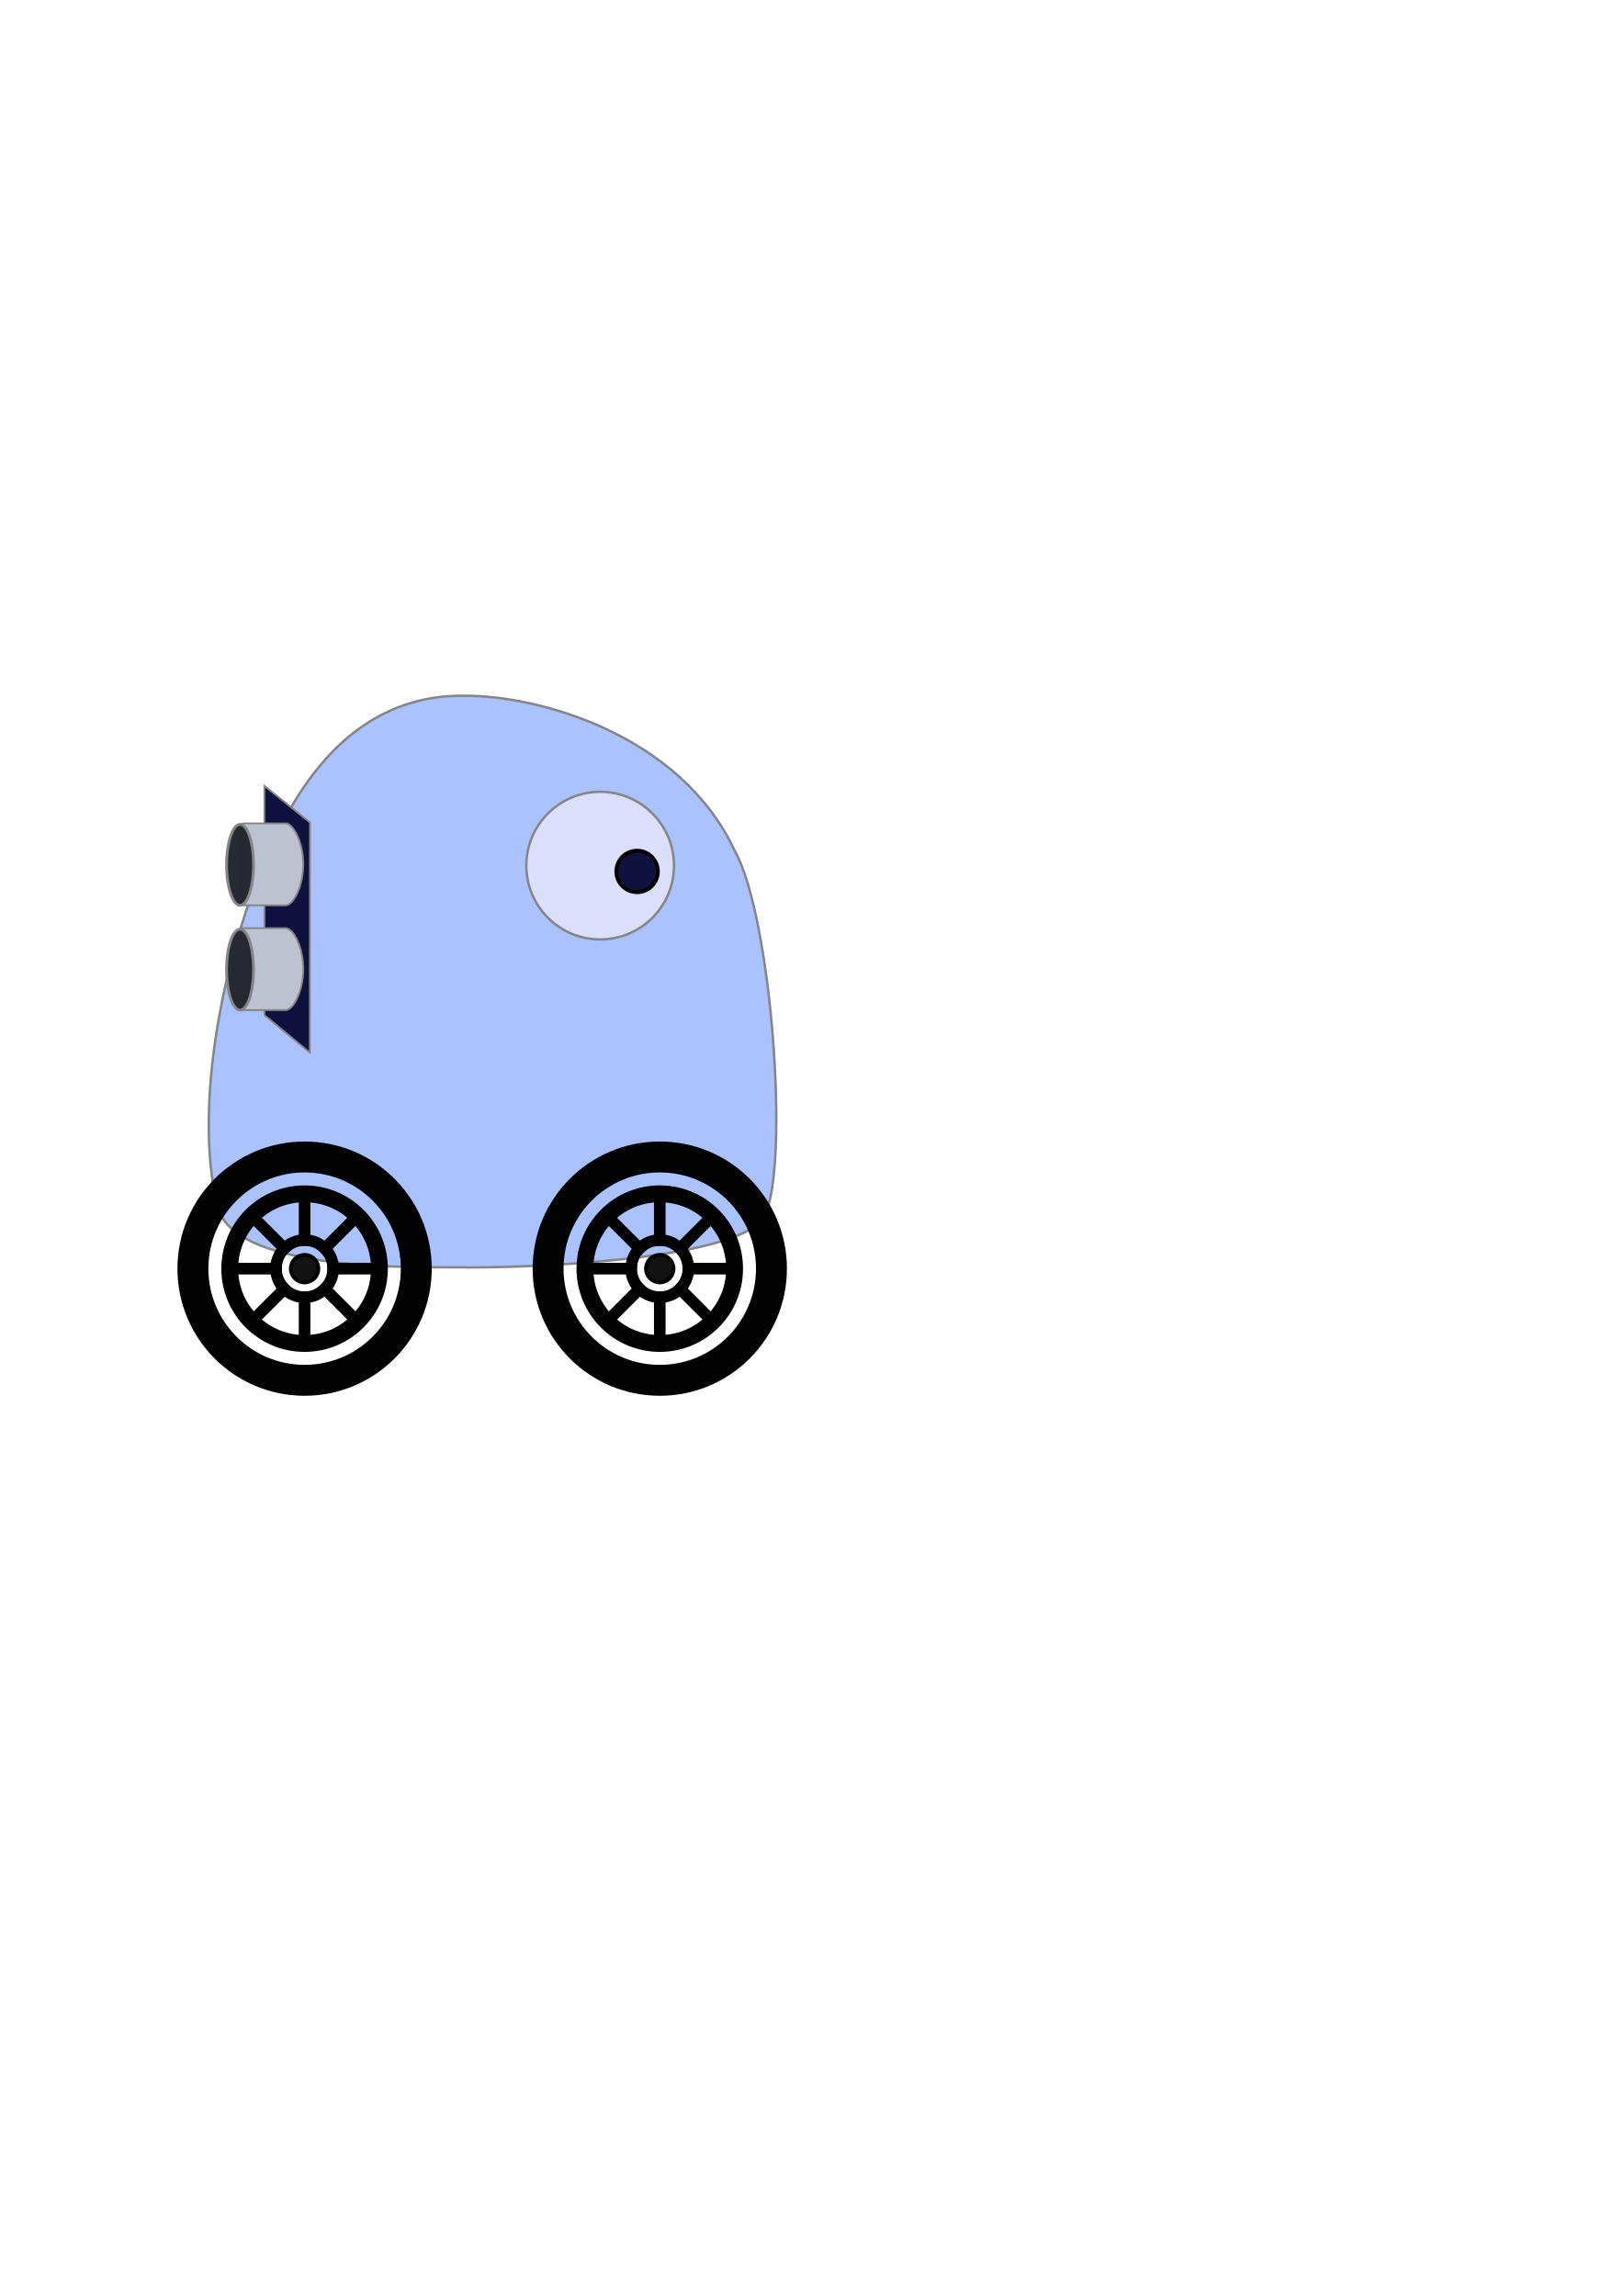
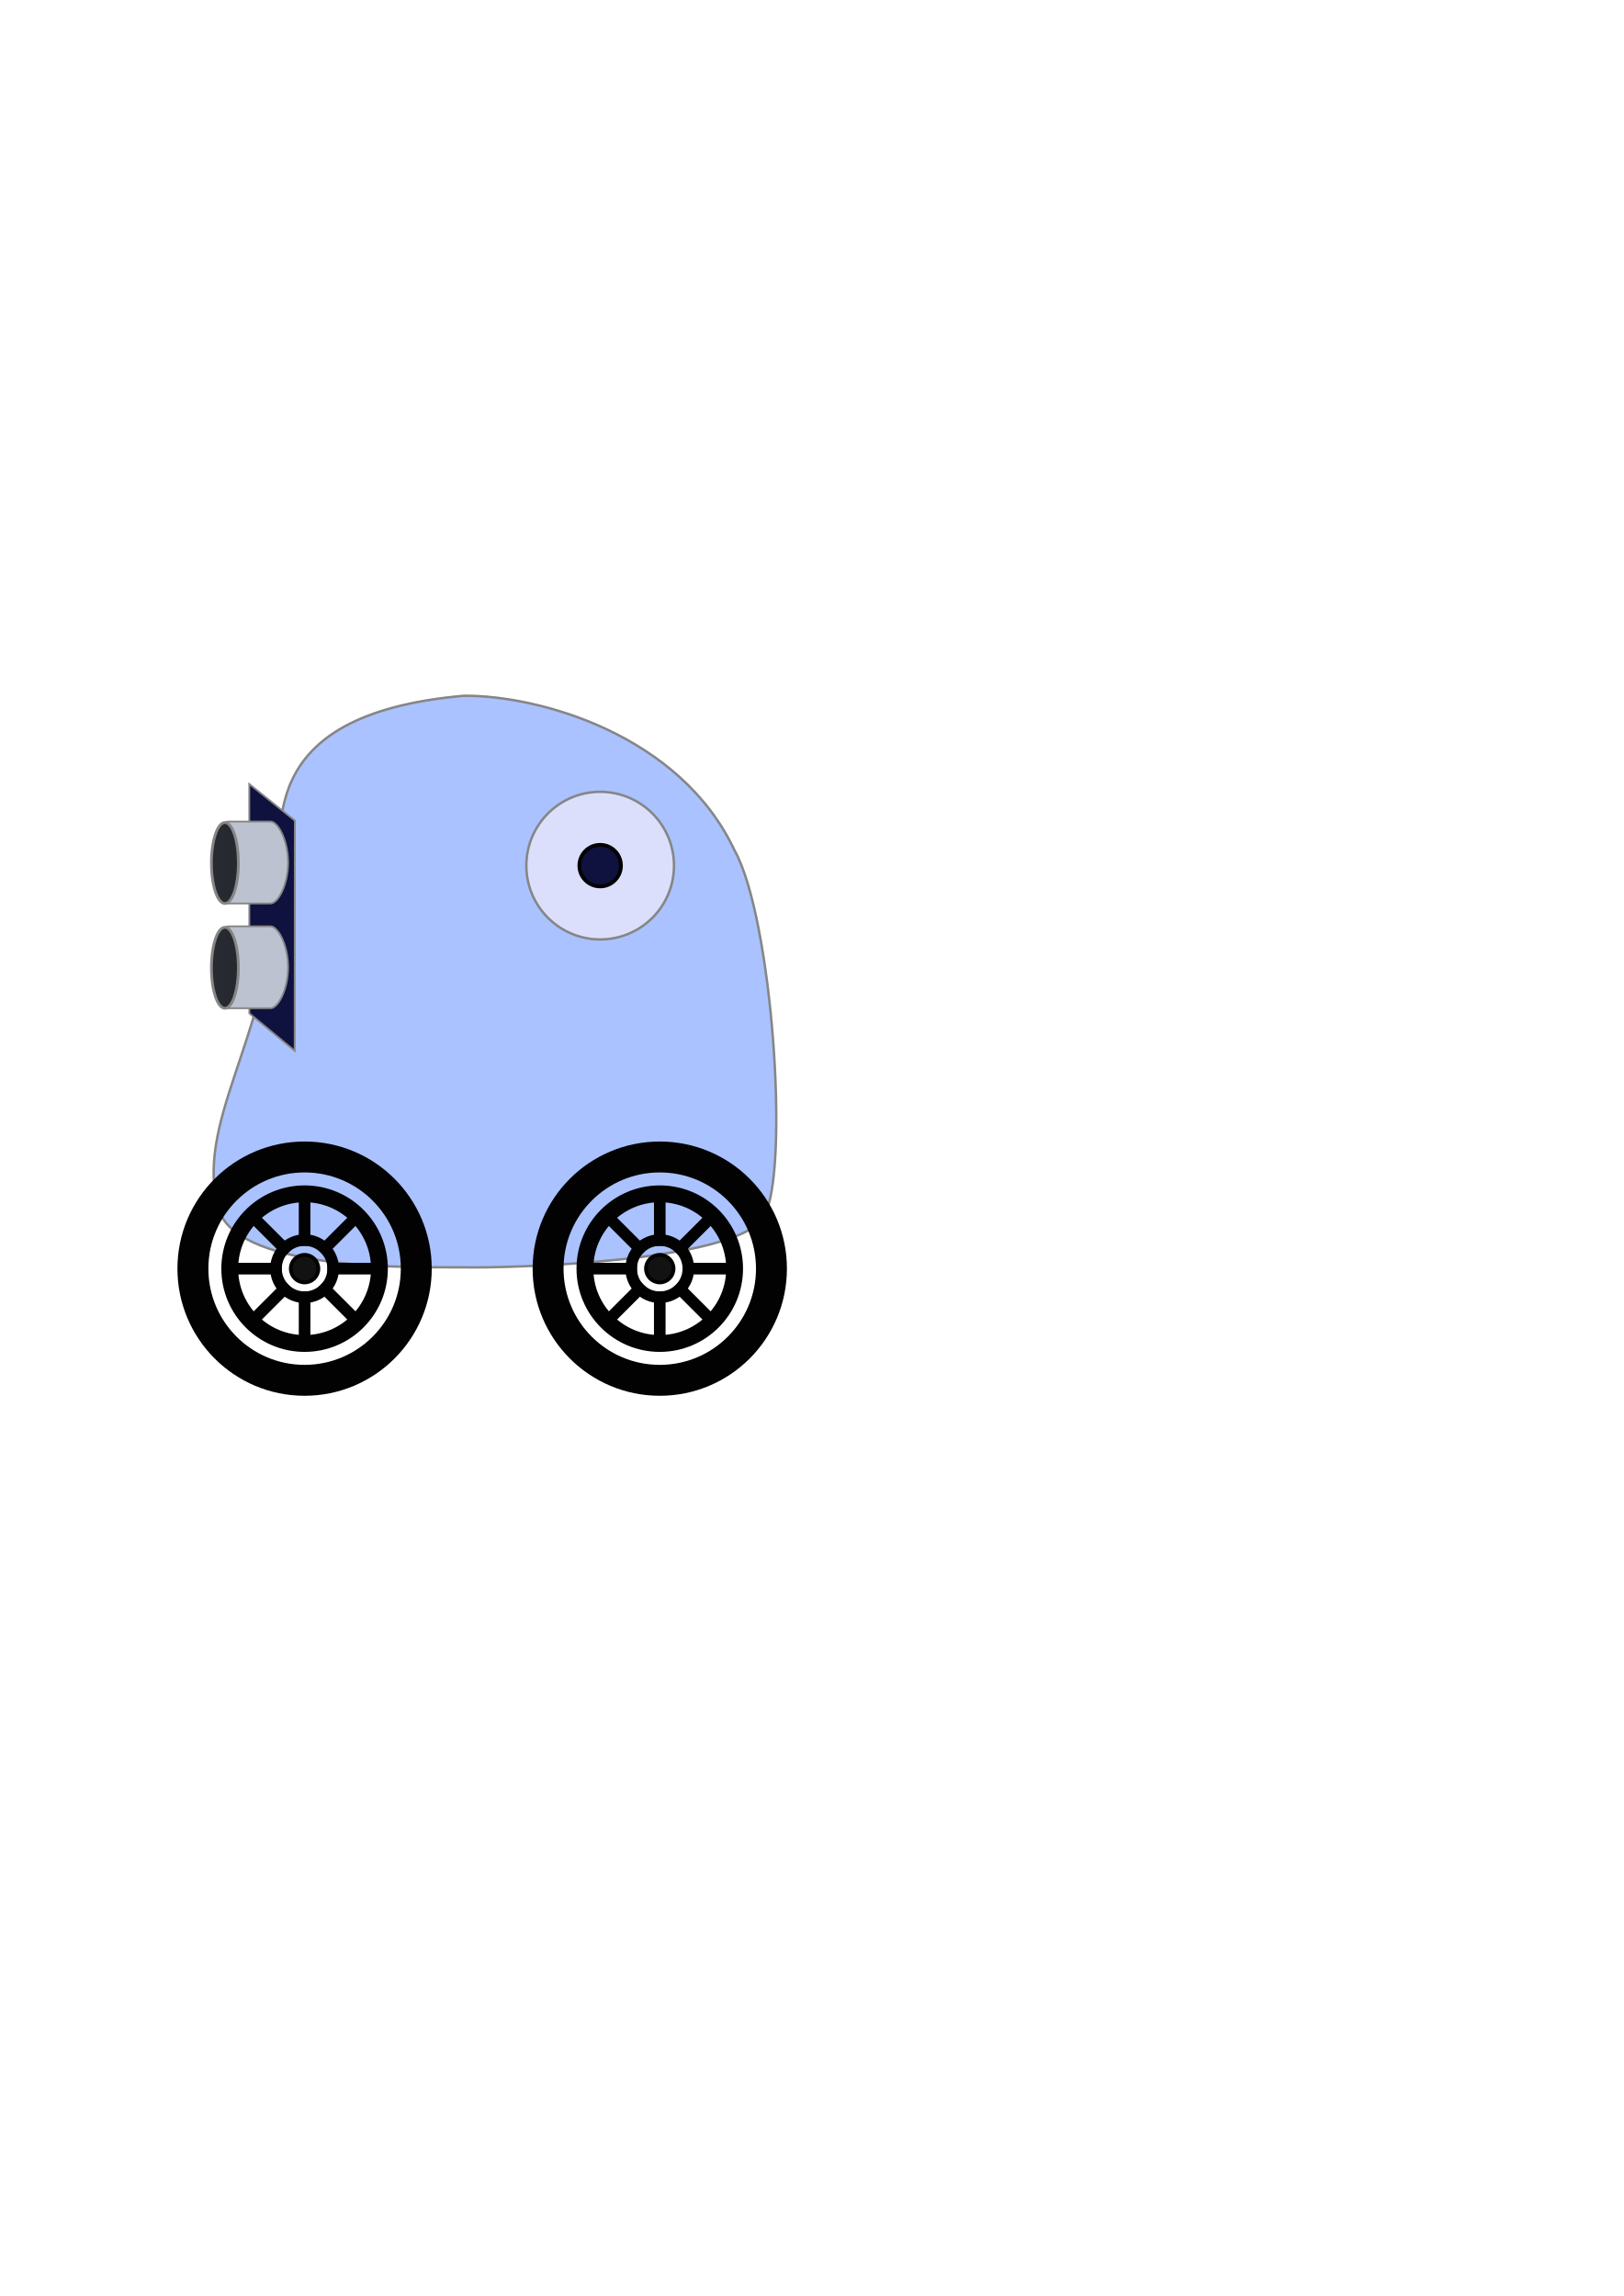
<svg xmlns="http://www.w3.org/2000/svg" width="210mm" height="297mm" viewBox="0 0 210 297" version="1.1" id="robot" xml:space="preserve">
  <defs id="defs1" />
  <g id="body-layer">
-     <path style="opacity:0.99;fill:#a9c2ff;stroke:#858585;stroke-width:0.315" d="m 60,90 c 9.622,-0.069 27.937,4.966 35,20 4.886,8.695 7.137,41.146 3.853,47.309 -3.131,5.874 -32.596,6.769 -39.142,6.626 -5.654,-0.051 -28.524,0.639 -31.397,-7.35 -3.241,-11.236 -0.381,-32 7.413,-48.464 C 41.953,94.967 50.62,89.89 60,90 Z" id="body-blob" />
+     <path style="opacity:0.99;fill:#a9c2ff;stroke:#858585;stroke-width:0.315" d="m 60,90 c 9.622,-0.069 27.937,4.966 35,20 4.886,8.695 7.137,41.146 3.853,47.309 -3.131,5.874 -32.596,6.769 -39.142,6.626 -5.654,-0.051 -28.524,0.639 -31.397,-7.35 -3.241,-11.236 6.026,-21.407 7.734,-41.259 C 36.681,107.967 32.123,92.455 60,90 Z" id="body-blob" />
    <circle style="opacity:0.99;fill:#dcdffc;stroke:#858585;stroke-width:0.315;fill-opacity:1" id="eye-white" cx="77.622" cy="111.974" r="9.548" />
-     <circle style="opacity:1;fill:#0f113f;fill-opacity:1;stroke:#020202;stroke-width:0.495;stroke-linecap:square;stroke-linejoin:miter;stroke-dasharray:none;stroke-opacity:1" id="eye-pupil" cx="82.398" cy="112.726" r="2.685" />
-     <g id="ultrasonic-group" transform="matrix(0.4687192,0,0,0.4687192,-25.41395,72.88022)">
+     <circle style="opacity:1;fill:#0f113f;fill-opacity:1;stroke:#020202;stroke-width:0.495;stroke-linecap:square;stroke-linejoin:miter;stroke-dasharray:none;stroke-opacity:1" id="eye-pupil" cx="77.622" cy="111.974" r="2.685" />
+     <g id="ultrasonic-group" transform="matrix(0.4687192,0,0,0.4687192,-27.37283,72.64137)">
      <path id="rect6" style="opacity:1;fill:#0f113f;fill-opacity:1;stroke:#858585;stroke-width:0.495;stroke-linecap:square" d="m 127.18,61.4 12.573,10.104 -0.041,63.504 -12.504,-10.332 z" />
      <g id="ultrasonic-cylinder-1">
        <path id="rect5" style="opacity:1;fill:#bcc2cf;fill-opacity:1;stroke:#858585;stroke-width:0.495;stroke-linecap:square;stroke-linejoin:miter;stroke-dasharray:none" d="m 121.335,71.751 c -0.487,0 -0.878,0.391 -0.878,0.878 v 20.854 c 0,0.487 0.392,0.878 0.878,0.878 h 11.719 v 0 c 2.054,-6.42e-4 4.845,-5.137 4.845,-11.305 3e-5,-6.167 -2.791,-11.304 -4.845,-11.305 v 0 z" />
        <ellipse style="opacity:0.99;fill:#25282e;fill-opacity:1;stroke:#858585;stroke-width:0.77" id="path3" cx="120.456" cy="83.193" rx="3.72" ry="11.168" />
      </g>
      <g id="ultrasonic-cylinder-2">
        <path id="path7" style="opacity:1;fill:#bcc2cf;fill-opacity:1;stroke:#858585;stroke-width:0.495;stroke-linecap:square;stroke-linejoin:miter;stroke-dasharray:none" d="m 121.335,100.669 c -0.487,0 -0.878,0.391 -0.878,0.878 v 20.854 c 0,0.487 0.392,0.878 0.878,0.878 h 11.719 v 0 c 2.054,-6.4e-4 4.845,-5.137 4.845,-11.305 3e-5,-6.167 -2.791,-11.304 -4.845,-11.305 v 0 z" />
        <ellipse style="opacity:0.99;fill:#25282e;fill-opacity:1;stroke:#858585;stroke-width:0.77" id="ellipse7" cx="120.456" cy="112.111" rx="3.72" ry="11.168" />
      </g>
    </g>
  </g>
  <g id="wheel-layer">
    <g id="front-wheel" style="display:inline" transform="translate(-49.0634,7.483203)">
      <circle style="opacity:1;fill:#121212;fill-opacity:1;stroke:#020202;stroke-width:0.495;stroke-linecap:square;stroke-linejoin:miter;stroke-dasharray:none;stroke-opacity:1" id="axle1" cx="134.394" cy="156.623" r="1.779" />
      <circle style="opacity:1;fill:none;fill-opacity:1;stroke:#020202;stroke-width:4;stroke-linecap:square;stroke-linejoin:miter;stroke-dasharray:none;stroke-opacity:1" id="front-tire" cx="134.394" cy="156.623" r="14.445" />
      <circle style="fill:none;fill-opacity:1;stroke:#020202;stroke-width:2.178;stroke-linecap:square;stroke-linejoin:miter;stroke-dasharray:none;stroke-opacity:1" id="path9-9" cx="134.394" cy="156.623" r="9.679" />
      <circle style="fill:none;fill-opacity:1;stroke:#020202;stroke-width:1.5;stroke-linecap:square;stroke-linejoin:miter;stroke-dasharray:none;stroke-opacity:1" id="circle9" cx="134.394" cy="156.623" r="3.697" />
      <g id="front-spokes-1">
        <path style="opacity:1;fill:none;fill-opacity:1;stroke:#020202;stroke-width:1.5;stroke-linecap:square;stroke-linejoin:miter;stroke-dasharray:none;stroke-opacity:1" d="m 134.394,152.926 v -5.983" id="path10" />
        <path style="opacity:1;fill:none;fill-opacity:1;stroke:#020202;stroke-width:1.5;stroke-linecap:square;stroke-linejoin:miter;stroke-dasharray:none;stroke-opacity:1" d="m 138.091,156.623 h 5.983 v 0" id="path11" />
        <path style="opacity:1;fill:none;fill-opacity:1;stroke:#020202;stroke-width:1.5;stroke-linecap:square;stroke-linejoin:miter;stroke-dasharray:none;stroke-opacity:1" d="m 134.394,160.32 v 5.983" id="path12" />
        <path style="opacity:1;fill:none;fill-opacity:1;stroke:#020202;stroke-width:1.5;stroke-linecap:square;stroke-linejoin:miter;stroke-dasharray:none;stroke-opacity:1" d="m 130.697,156.623 h -5.983" id="path13" />
      </g>
      <g id="front-spokes-2" transform="rotate(45,134.3939,156.6228)">
        <path style="opacity:1;fill:none;fill-opacity:1;stroke:#020202;stroke-width:1.5;stroke-linecap:square;stroke-linejoin:miter;stroke-dasharray:none;stroke-opacity:1" d="m 134.394,152.926 v -5.983" id="path17" />
        <path style="opacity:1;fill:none;fill-opacity:1;stroke:#020202;stroke-width:1.5;stroke-linecap:square;stroke-linejoin:miter;stroke-dasharray:none;stroke-opacity:1" d="m 138.091,156.623 h 5.983 v 0" id="path18" />
        <path style="opacity:1;fill:none;fill-opacity:1;stroke:#020202;stroke-width:1.5;stroke-linecap:square;stroke-linejoin:miter;stroke-dasharray:none;stroke-opacity:1" d="m 134.394,160.32 v 5.983" id="path19" />
        <path style="opacity:1;fill:none;fill-opacity:1;stroke:#020202;stroke-width:1.5;stroke-linecap:square;stroke-linejoin:miter;stroke-dasharray:none;stroke-opacity:1" d="m 130.697,156.623 h -5.983" id="path20" />
      </g>
    </g>
    <g id="rear-wheel" style="display:inline" transform="translate(-95, 7.483203)">
      <circle style="opacity:1;fill:#121212;fill-opacity:1;stroke:#020202;stroke-width:0.495;stroke-linecap:square;stroke-linejoin:miter;stroke-dasharray:none;stroke-opacity:1" id="axle2" cx="134.394" cy="156.623" r="1.779" />
      <circle style="opacity:1;fill:none;fill-opacity:1;stroke:#020202;stroke-width:4;stroke-linecap:square;stroke-linejoin:miter;stroke-dasharray:none;stroke-opacity:1" id="circle36" cx="134.394" cy="156.623" r="14.445" />
      <circle style="fill:none;fill-opacity:1;stroke:#020202;stroke-width:2.178;stroke-linecap:square;stroke-linejoin:miter;stroke-dasharray:none;stroke-opacity:1" id="circle37" cx="134.394" cy="156.623" r="9.679" />
      <circle style="fill:none;fill-opacity:1;stroke:#020202;stroke-width:1.5;stroke-linecap:square;stroke-linejoin:miter;stroke-dasharray:none;stroke-opacity:1" id="circle38" cx="134.394" cy="156.623" r="3.697" />
      <g id="g41">
        <path style="opacity:1;fill:none;fill-opacity:1;stroke:#020202;stroke-width:1.5;stroke-linecap:square;stroke-linejoin:miter;stroke-dasharray:none;stroke-opacity:1" d="m 134.394,152.926 v -5.983" id="path38" />
        <path style="opacity:1;fill:none;fill-opacity:1;stroke:#020202;stroke-width:1.5;stroke-linecap:square;stroke-linejoin:miter;stroke-dasharray:none;stroke-opacity:1" d="m 138.091,156.623 h 5.983 v 0" id="path39" />
        <path style="opacity:1;fill:none;fill-opacity:1;stroke:#020202;stroke-width:1.5;stroke-linecap:square;stroke-linejoin:miter;stroke-dasharray:none;stroke-opacity:1" d="m 134.394,160.32 v 5.983" id="path40" />
        <path style="opacity:1;fill:none;fill-opacity:1;stroke:#020202;stroke-width:1.5;stroke-linecap:square;stroke-linejoin:miter;stroke-dasharray:none;stroke-opacity:1" d="m 130.697,156.623 h -5.983" id="path41" />
      </g>
      <g id="g45" transform="rotate(45,134.3939,156.6228)">
        <path style="opacity:1;fill:none;fill-opacity:1;stroke:#020202;stroke-width:1.5;stroke-linecap:square;stroke-linejoin:miter;stroke-dasharray:none;stroke-opacity:1" d="m 134.394,152.926 v -5.983" id="path42" />
        <path style="opacity:1;fill:none;fill-opacity:1;stroke:#020202;stroke-width:1.5;stroke-linecap:square;stroke-linejoin:miter;stroke-dasharray:none;stroke-opacity:1" d="m 138.091,156.623 h 5.983 v 0" id="path43" />
        <path style="opacity:1;fill:none;fill-opacity:1;stroke:#020202;stroke-width:1.5;stroke-linecap:square;stroke-linejoin:miter;stroke-dasharray:none;stroke-opacity:1" d="m 134.394,160.32 v 5.983" id="path44" />
        <path style="opacity:1;fill:none;fill-opacity:1;stroke:#020202;stroke-width:1.5;stroke-linecap:square;stroke-linejoin:miter;stroke-dasharray:none;stroke-opacity:1" d="m 130.697,156.623 h -5.983" id="path45" />
      </g>
    </g>
  </g>
</svg>
